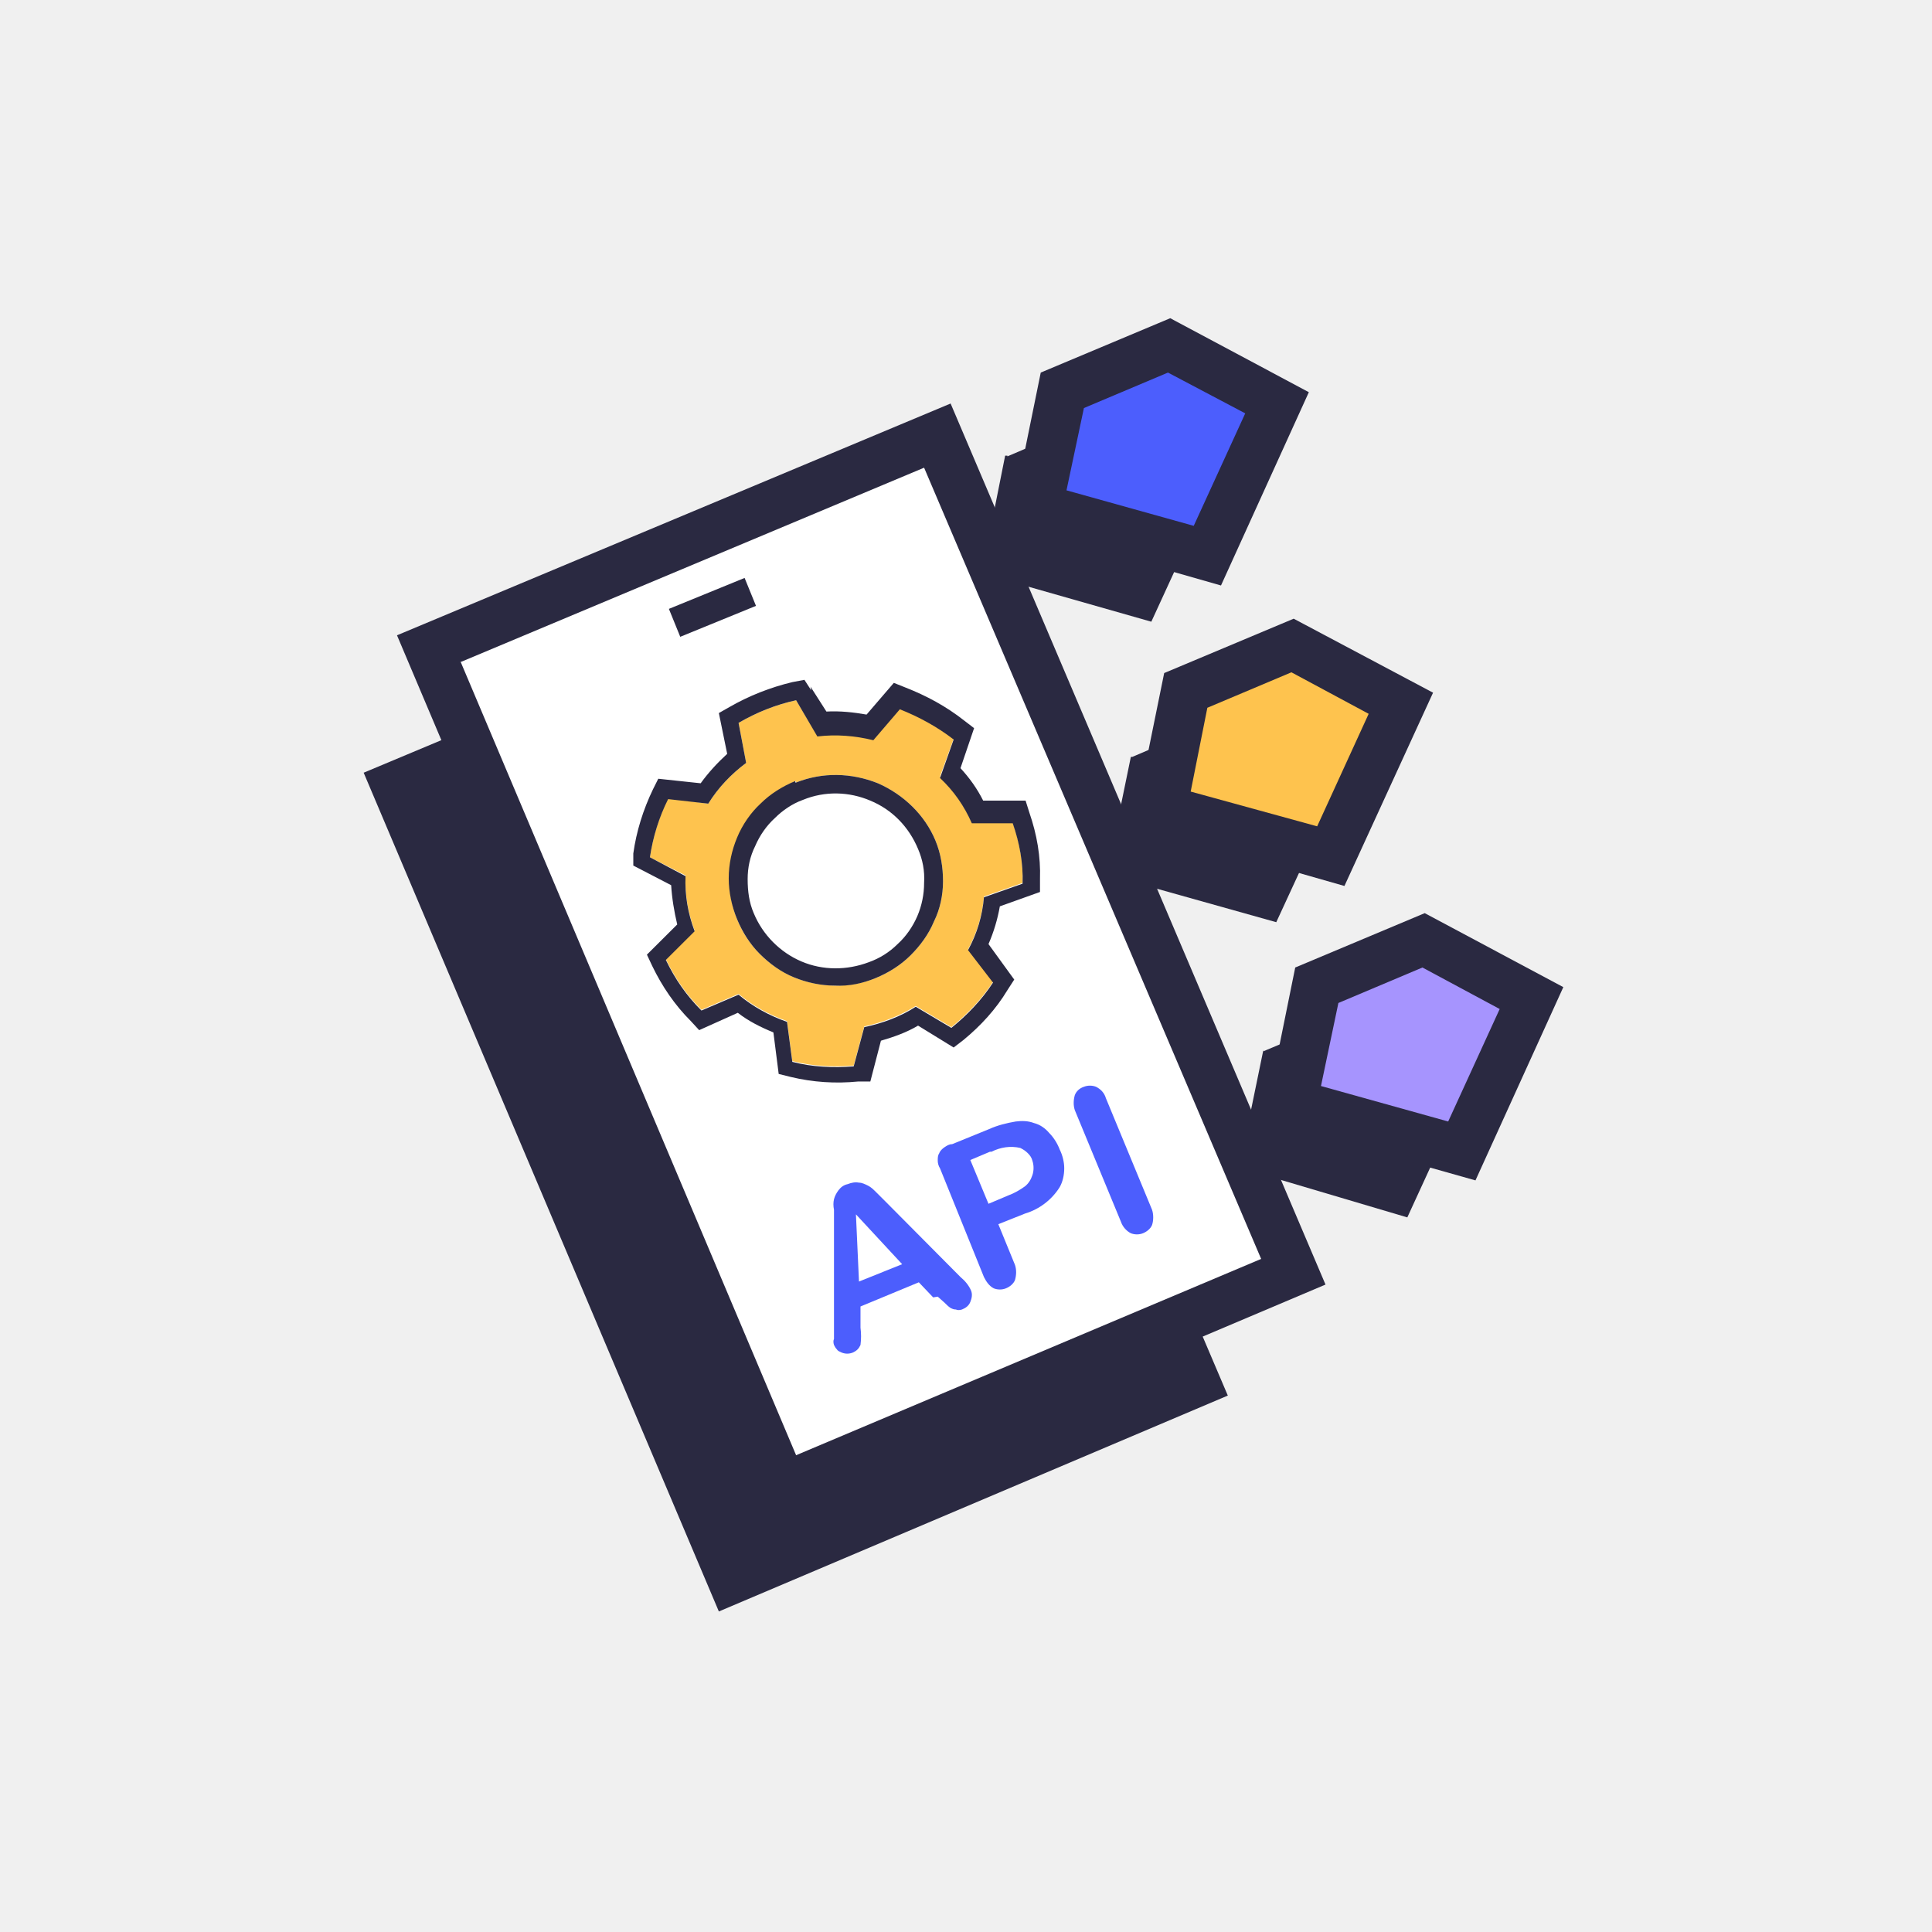
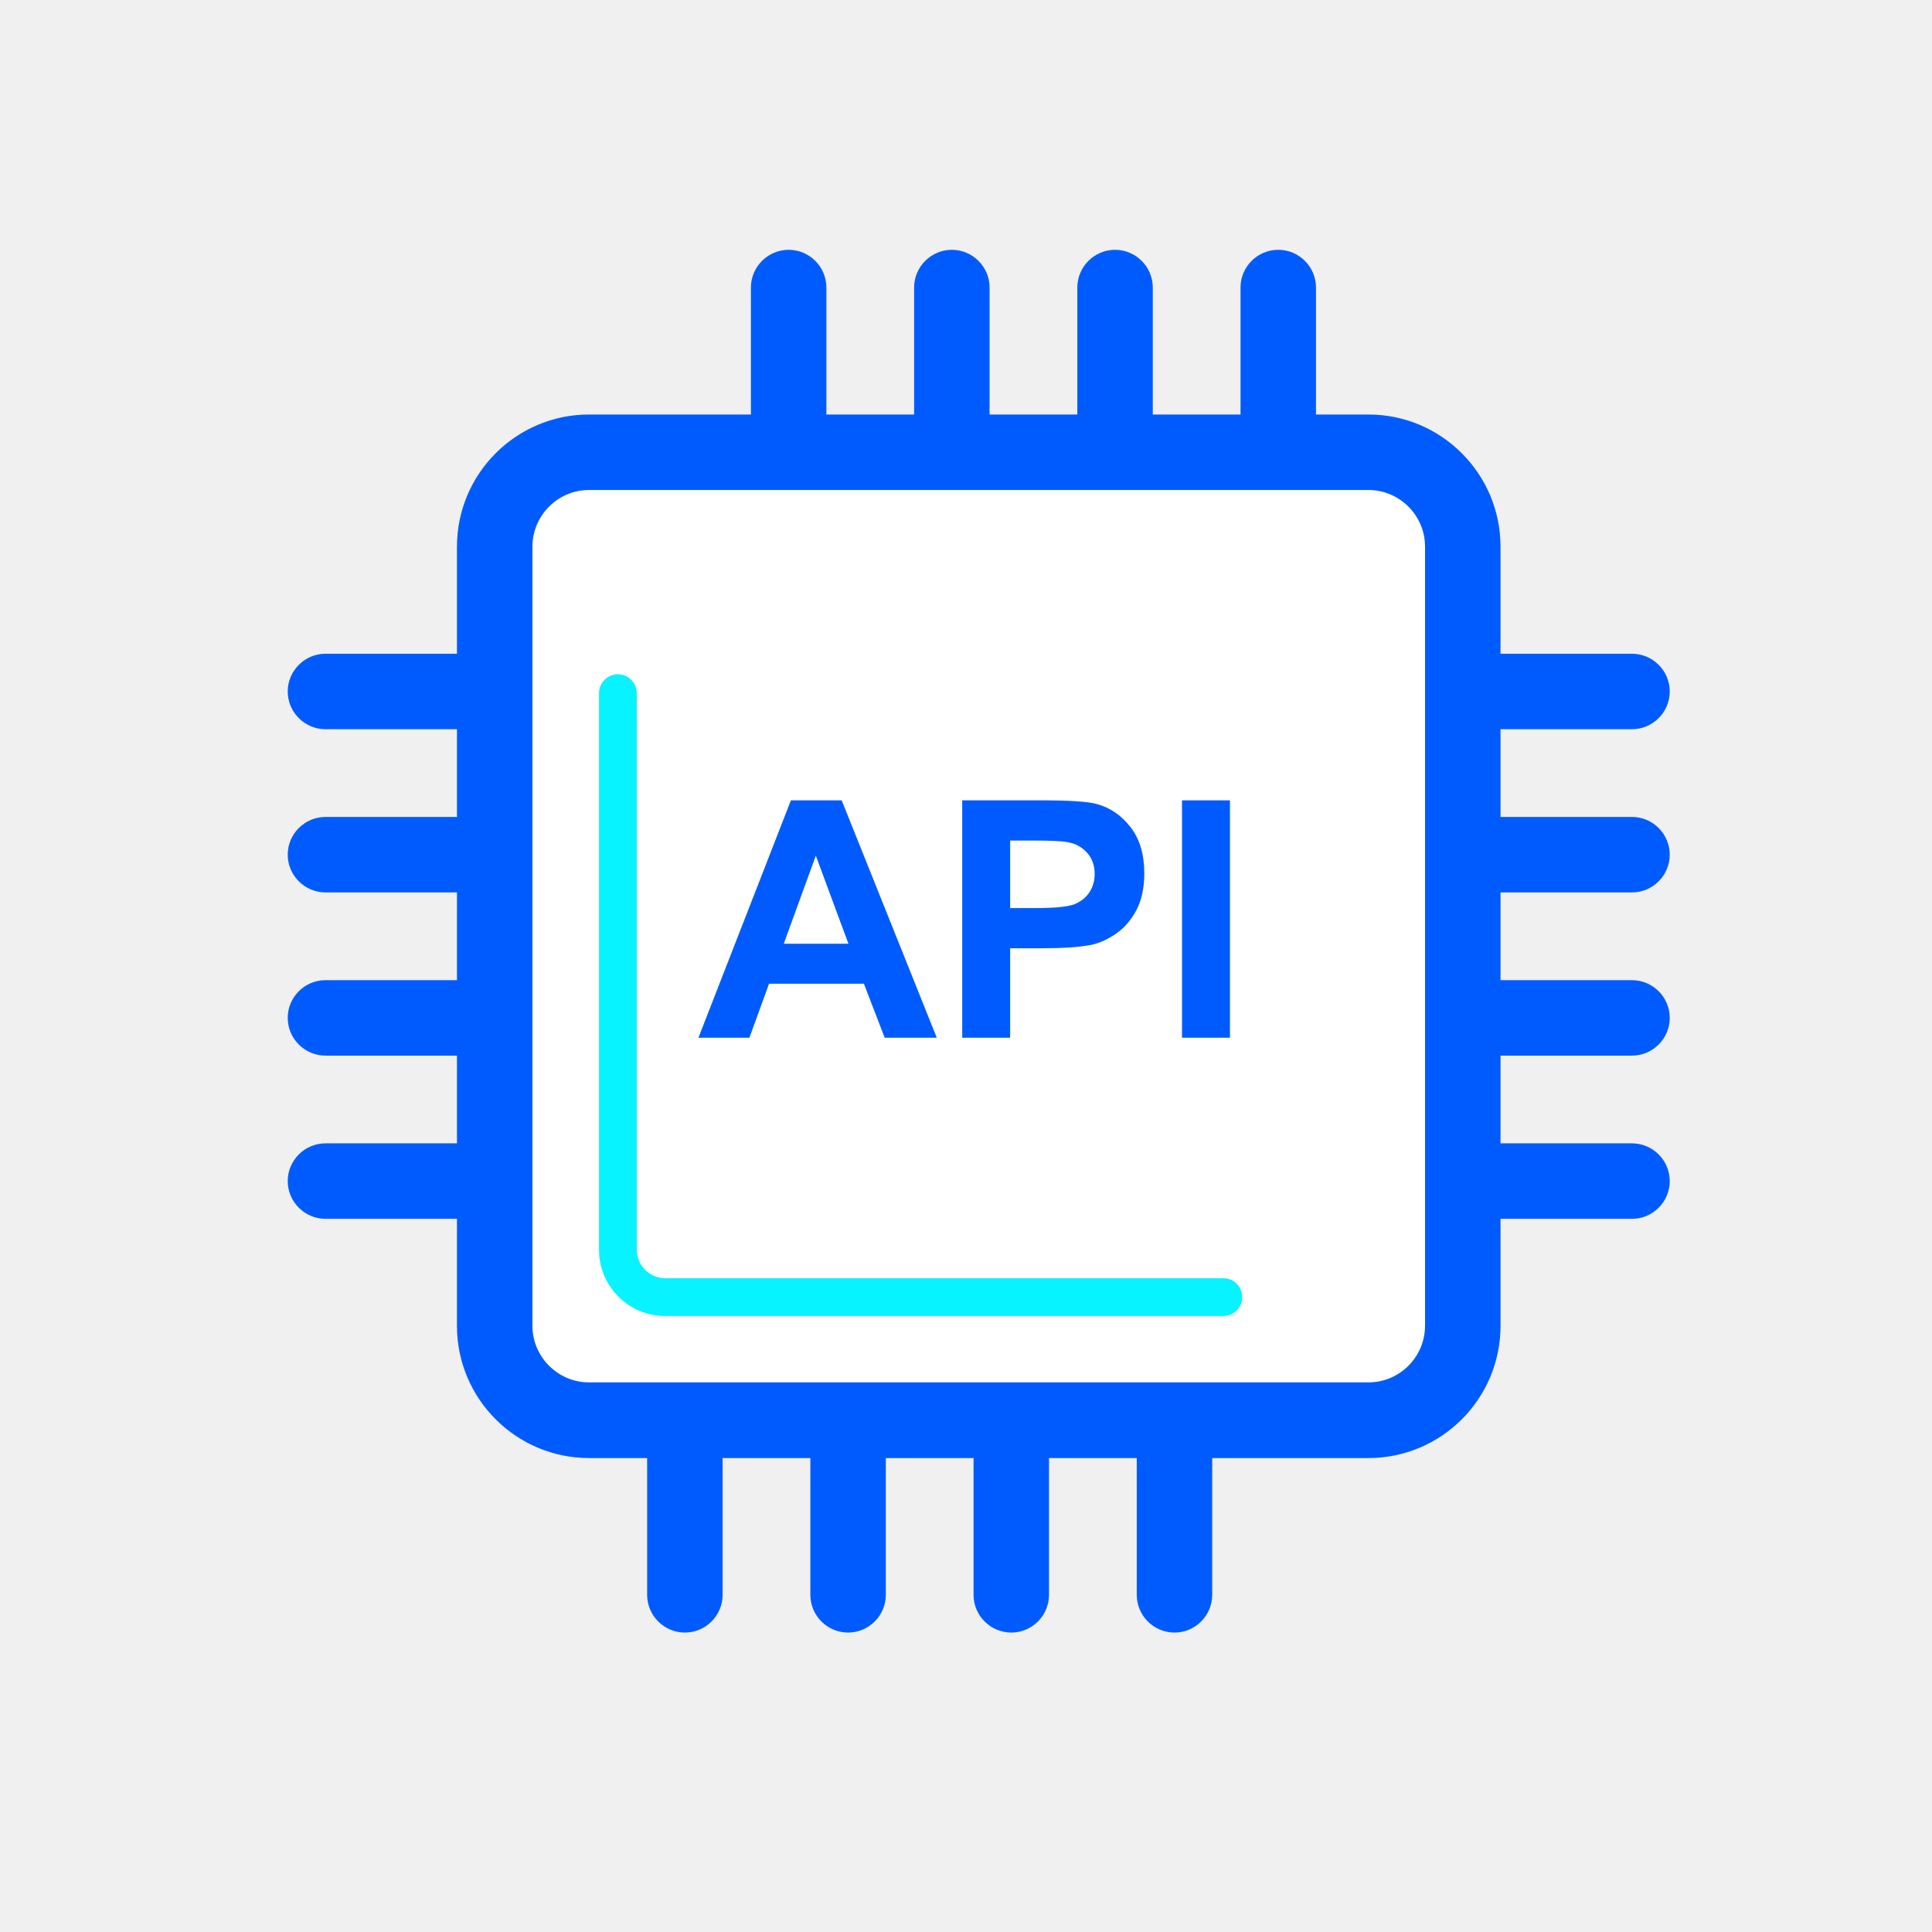
- <svg xmlns="http://www.w3.org/2000/svg" width="800px" height="800px" viewBox="0 0 64 64" fill="none">
-   <path fill-rule="evenodd" clip-rule="evenodd" d="M12.047 25.597L28.881 18.544L40.673 46.23L23.813 53.382L12.047 25.597Z" fill="#2A2941" />
-   <path fill-rule="evenodd" clip-rule="evenodd" d="M14.23 21.47L31.064 14.418L42.855 42.178L25.971 49.331L14.23 21.47Z" fill="white" />
-   <path fill-rule="evenodd" clip-rule="evenodd" d="M31.49 13.367L13.151 21.045L25.544 50.331L43.909 42.553L31.49 13.367ZM15.283 21.921L30.612 15.493L41.777 41.703L26.372 48.206L15.258 21.921H15.283Z" fill="#2A2941" />
-   <path fill-rule="evenodd" clip-rule="evenodd" d="M26.372 23.196C25.695 23.346 25.068 23.596 24.466 23.946L24.717 25.272C24.215 25.647 23.788 26.097 23.462 26.622L22.133 26.447C21.831 27.047 21.631 27.723 21.53 28.398L22.709 28.998C22.684 29.623 22.785 30.224 23.011 30.824L22.057 31.774C22.358 32.4 22.735 32.95 23.236 33.45L24.466 32.925C24.942 33.325 25.494 33.625 26.071 33.825L26.247 35.151C26.924 35.326 27.602 35.351 28.279 35.301L28.63 34C29.233 33.875 29.809 33.65 30.336 33.325L31.515 34.025C32.042 33.6 32.519 33.1 32.895 32.525L32.067 31.449C32.368 30.899 32.544 30.299 32.594 29.698L33.874 29.248C33.899 28.573 33.773 27.898 33.548 27.248H32.193C31.942 26.672 31.591 26.172 31.139 25.722L31.591 24.471C31.064 24.046 30.462 23.696 29.809 23.471L28.931 24.497C28.329 24.346 27.702 24.297 27.075 24.372L26.372 23.196ZM26.372 25.922C27.25 25.572 28.204 25.597 29.082 25.947C29.935 26.322 30.637 26.997 30.989 27.848C31.164 28.273 31.239 28.723 31.239 29.198C31.239 29.648 31.139 30.124 30.939 30.524C30.763 30.949 30.487 31.324 30.161 31.649C29.835 31.974 29.433 32.224 29.007 32.4C28.129 32.75 27.175 32.725 26.297 32.374C25.444 31.999 24.767 31.324 24.416 30.449C24.064 29.573 24.089 28.623 24.441 27.748C24.817 26.898 25.494 26.222 26.372 25.872V25.922Z" fill="#FEC34E" />
-   <path fill-rule="evenodd" clip-rule="evenodd" d="M26.874 22.871L26.648 22.521L26.247 22.596C25.519 22.771 24.817 23.046 24.165 23.421L23.813 23.621L24.089 24.972C23.763 25.272 23.462 25.597 23.211 25.947L21.806 25.797L21.631 26.147C21.305 26.822 21.079 27.548 20.979 28.273V28.673L22.233 29.323C22.258 29.748 22.333 30.199 22.434 30.624L21.43 31.624L21.606 31.999C21.932 32.675 22.358 33.3 22.885 33.825L23.161 34.125L24.441 33.55C24.792 33.825 25.193 34.025 25.62 34.2L25.795 35.576L26.197 35.676C26.924 35.851 27.677 35.901 28.43 35.826H28.831L29.182 34.475C29.609 34.35 30.035 34.2 30.412 33.975L31.591 34.7L31.917 34.45C32.494 33.975 32.996 33.425 33.372 32.8L33.598 32.45L32.745 31.274C32.92 30.874 33.046 30.449 33.121 30.024L34.451 29.548V29.123C34.476 28.373 34.35 27.648 34.1 26.922L33.974 26.522H32.569C32.368 26.122 32.118 25.772 31.817 25.447L32.268 24.121L31.942 23.871C31.34 23.396 30.688 23.046 29.985 22.771L29.609 22.621L28.706 23.671C28.279 23.596 27.828 23.546 27.376 23.571L26.849 22.746L26.874 22.871ZM26.372 23.196C25.695 23.346 25.068 23.596 24.466 23.946L24.717 25.272C24.215 25.647 23.788 26.097 23.462 26.622L22.133 26.472C21.831 27.073 21.631 27.723 21.53 28.398L22.709 29.023C22.684 29.648 22.785 30.249 23.011 30.849L22.057 31.799C22.358 32.425 22.735 32.975 23.236 33.475L24.466 32.95C24.942 33.35 25.494 33.65 26.071 33.85L26.247 35.176C26.924 35.351 27.602 35.376 28.279 35.326L28.63 34.025C29.233 33.9 29.835 33.675 30.336 33.35L31.515 34.05C32.042 33.625 32.519 33.125 32.895 32.55L32.067 31.474C32.368 30.924 32.544 30.324 32.594 29.724L33.874 29.273C33.899 28.598 33.773 27.923 33.548 27.273H32.193C31.942 26.697 31.591 26.197 31.139 25.772L31.591 24.497C31.039 24.071 30.437 23.746 29.809 23.496L28.931 24.521C28.329 24.372 27.702 24.321 27.075 24.396L26.372 23.196ZM26.372 25.922C27.25 25.572 28.204 25.597 29.082 25.947C29.935 26.322 30.637 26.997 30.989 27.848C31.164 28.273 31.239 28.723 31.239 29.198C31.239 29.648 31.139 30.124 30.939 30.524C30.763 30.949 30.487 31.324 30.161 31.649C29.835 31.974 29.433 32.224 29.007 32.4C28.58 32.575 28.129 32.675 27.652 32.65C27.2 32.65 26.724 32.55 26.297 32.374C25.871 32.199 25.494 31.924 25.168 31.599C24.842 31.274 24.591 30.874 24.416 30.449C24.24 30.024 24.14 29.548 24.14 29.098C24.14 28.623 24.24 28.173 24.416 27.748C24.591 27.323 24.867 26.922 25.193 26.622C25.519 26.297 25.921 26.047 26.347 25.872V25.922H26.372ZM26.598 26.497C27.326 26.197 28.129 26.222 28.831 26.522C29.559 26.822 30.111 27.398 30.412 28.123C30.562 28.473 30.637 28.848 30.612 29.248C30.612 29.623 30.537 29.999 30.387 30.349C30.236 30.699 30.01 31.024 29.734 31.274C29.458 31.549 29.132 31.749 28.781 31.874C28.053 32.149 27.25 32.149 26.548 31.849C25.846 31.549 25.268 30.974 24.968 30.249C24.817 29.899 24.767 29.523 24.767 29.123C24.767 28.748 24.842 28.373 25.018 28.023C25.168 27.673 25.394 27.348 25.67 27.098C25.921 26.847 26.247 26.622 26.598 26.497Z" fill="#2A2941" />
-   <path fill-rule="evenodd" clip-rule="evenodd" d="M22.534 21.095L25.043 20.07L24.666 19.145L22.158 20.17L22.534 21.095Z" fill="#2A2941" />
-   <path fill-rule="evenodd" clip-rule="evenodd" d="M41.852 34.825L45.364 33.35L48.952 35.251L46.619 40.328L41.049 38.677L41.852 34.775V34.825Z" fill="#2A2941" />
-   <path fill-rule="evenodd" clip-rule="evenodd" d="M37.512 25.072L41.024 23.571L44.611 25.497L42.278 30.549L36.659 28.973L37.461 25.072H37.512Z" fill="#2A2941" />
-   <path fill-rule="evenodd" clip-rule="evenodd" d="M33.372 15.118L36.884 13.617L40.472 15.518L38.139 20.595L32.519 18.994L33.297 15.093H33.372V15.118Z" fill="#2A2941" />
-   <path fill-rule="evenodd" clip-rule="evenodd" d="M43.608 32.65L47.12 31.149L50.708 33.05L48.375 38.127L42.755 36.526L43.533 32.625H43.608V32.65Z" fill="#A694FE" />
-   <path fill-rule="evenodd" clip-rule="evenodd" d="M47.196 30.249L42.906 32.05L41.877 37.126L48.877 39.102L51.787 32.7L47.196 30.249ZM44.336 33.225L47.12 32.05L49.679 33.425L47.973 37.151L43.759 35.976L44.336 33.225Z" fill="#2A2941" />
-   <path fill-rule="evenodd" clip-rule="evenodd" d="M39.218 22.871L42.73 21.395L46.318 23.296L43.984 28.348L38.365 26.773L39.142 22.871H39.218Z" fill="#FEC34E" />
-   <path fill-rule="evenodd" clip-rule="evenodd" d="M42.855 20.495L38.565 22.296L37.537 27.348L44.536 29.349L47.472 22.946L42.855 20.495ZM39.995 23.446L42.78 22.271L45.339 23.646L43.633 27.373L39.443 26.222L39.995 23.446Z" fill="#2A2941" />
-   <path fill-rule="evenodd" clip-rule="evenodd" d="M35.178 12.917L38.691 11.416L42.278 13.342L39.945 18.419L34.35 16.819L35.128 12.917H35.178Z" fill="#4C5EFD" />
-   <path fill-rule="evenodd" clip-rule="evenodd" d="M38.766 10.541L34.476 12.342L33.447 17.394L40.447 19.395L43.357 12.992L38.766 10.541ZM35.906 13.517L38.691 12.342L41.25 13.693L39.544 17.419L35.329 16.243L35.906 13.517Z" fill="#2A2941" />
-   <path d="M30.913 42.978L30.437 42.478L28.505 43.279V43.979C28.53 44.179 28.53 44.354 28.505 44.554C28.48 44.604 28.455 44.654 28.405 44.704C28.354 44.754 28.304 44.779 28.254 44.804C28.129 44.854 28.003 44.854 27.878 44.804C27.828 44.779 27.752 44.754 27.727 44.704C27.677 44.654 27.652 44.604 27.627 44.554C27.602 44.479 27.602 44.404 27.627 44.354C27.627 44.254 27.627 44.129 27.627 44.029V40.477V40.077C27.602 39.952 27.602 39.827 27.627 39.727C27.652 39.627 27.702 39.527 27.777 39.427C27.853 39.327 27.953 39.252 28.078 39.227C28.204 39.177 28.329 39.152 28.455 39.177C28.555 39.177 28.655 39.227 28.756 39.277C28.856 39.327 28.931 39.402 29.007 39.477L29.308 39.777L31.817 42.303C31.967 42.428 32.093 42.578 32.168 42.753C32.218 42.879 32.193 43.004 32.143 43.129C32.093 43.254 31.992 43.329 31.867 43.379C31.791 43.404 31.716 43.404 31.666 43.379C31.591 43.379 31.541 43.354 31.49 43.329C31.415 43.279 31.365 43.229 31.29 43.154L31.064 42.953L30.913 42.978ZM28.455 42.453L29.885 41.878L28.354 40.227L28.455 42.453Z" fill="#4C5EFD" />
-   <path d="M33.949 40.203L33.071 40.553L33.623 41.903C33.673 42.053 33.673 42.228 33.623 42.403C33.573 42.529 33.447 42.629 33.322 42.678C33.196 42.729 33.046 42.729 32.92 42.678C32.77 42.603 32.669 42.453 32.594 42.303L31.139 38.702C31.089 38.627 31.064 38.527 31.064 38.452C31.064 38.352 31.064 38.277 31.114 38.202C31.139 38.127 31.214 38.052 31.29 38.002C31.365 37.952 31.44 37.902 31.541 37.902L32.77 37.401C33.046 37.276 33.347 37.202 33.648 37.151C33.849 37.126 34.049 37.126 34.25 37.202C34.451 37.252 34.626 37.377 34.752 37.527C34.902 37.677 35.028 37.877 35.103 38.077C35.203 38.277 35.254 38.502 35.254 38.702C35.254 38.927 35.203 39.152 35.103 39.327C34.852 39.727 34.451 40.053 33.949 40.203ZM32.795 38.152L32.143 38.427L32.745 39.877L33.397 39.602C33.598 39.527 33.773 39.427 33.949 39.302C34.075 39.202 34.15 39.077 34.2 38.927C34.25 38.777 34.25 38.602 34.2 38.452C34.175 38.352 34.125 38.277 34.049 38.202C33.974 38.127 33.899 38.077 33.798 38.027C33.472 37.952 33.146 38.002 32.845 38.152H32.795Z" fill="#4C5EFD" />
-   <path d="M37.135 40.478L35.605 36.776C35.555 36.626 35.555 36.451 35.605 36.276C35.655 36.151 35.755 36.051 35.906 36.001C36.031 35.951 36.182 35.951 36.307 36.001C36.458 36.076 36.583 36.201 36.633 36.376L38.164 40.077C38.214 40.227 38.214 40.428 38.164 40.578C38.114 40.703 37.988 40.803 37.863 40.853C37.737 40.903 37.587 40.903 37.461 40.853C37.311 40.778 37.185 40.628 37.135 40.478Z" fill="#4C5EFD" />
+ <svg xmlns="http://www.w3.org/2000/svg" width="800px" height="800px" viewBox="0 0 1024 1024" class="icon" version="1.1">
+   <path d="M432.4 453.5l-17 46.7h34.4z" fill="#FFFFFF" />
+   <path d="M725.3 259.7H312.2c-16.5 0-30 13.5-30 30v413.1c0 16.5 13.5 30 30 30h413.1c16.5 0 30-13.5 30-30V289.7c0-16.6-13.5-30-30-30z m-98.8 164.5h25.4V550h-25.4V424.2z m-116.5 0h40.8c15.5 0 25.5 0.6 30.2 1.9 7.2 1.9 13.2 6 18.1 12.3 4.9 6.3 7.3 14.5 7.3 24.5 0 7.7-1.4 14.2-4.2 19.5s-6.4 9.4-10.7 12.4c-4.3 3-8.7 5-13.2 6-6.1 1.2-14.8 1.8-26.4 1.8h-16.6V550H510V424.2z m-90.7 0h26.9L496.5 550h-27.6l-11-28.6h-50.3L397.2 550h-27l49.1-125.8z m229.1 273.3H352.6c-19.4 0-35.1-15.7-35.1-35.1v-295c0-5.5 4.5-10 10-10s10 4.5 10 10v295c0 8.3 6.8 15.1 15.1 15.1h295.8c5.5 0 10 4.5 10 10s-4.4 10-10 10z" fill="#FFFFFF" />
+   <path d="M569.4 479.2c3.4-1.3 6-3.4 7.9-6.2 1.9-2.8 2.9-6.1 2.9-9.8 0-4.6-1.3-8.4-4-11.3-2.7-3-6.1-4.8-10.2-5.6-3-0.6-9.1-0.9-18.3-0.9h-12.3v35.7h13.9c10 0.1 16.7-0.6 20.1-1.9z" fill="#FFFFFF" />
+   <path d="M648.4 677.5H352.6c-8.3 0-15.1-6.8-15.1-15.1v-295c0-5.5-4.5-10-10-10s-10 4.5-10 10v295c0 19.4 15.7 35.1 35.1 35.1h295.8c5.5 0 10-4.5 10-10s-4.4-10-10-10z" fill="#06F3FF" />
+   <path d="M865 386.5c11 0 20-9 20-20s-9-20-20-20h-69.7v-56.8c0-38.6-31.4-70-70-70h-27.8v-67.3c0-11-9-20-20-20s-20 9-20 20v67.3H611v-67.3c0-11-9-20-20-20s-20 9-20 20v67.3h-46.5v-67.3c0-11-9-20-20-20s-20 9-20 20v67.3H438v-67.3c0-11-9-20-20-20s-20 9-20 20v67.3h-85.8c-38.6 0-70 31.4-70 70v56.8h-69.7c-11 0-20 9-20 20s9 20 20 20h69.7V433h-69.7c-11 0-20 9-20 20s9 20 20 20h69.7v46.5h-69.7c-11 0-20 9-20 20s9 20 20 20h69.7V606h-69.7c-11 0-20 9-20 20s9 20 20 20h69.7v56.8c0 38.6 31.4 70 70 70H343v72.5c0 11 9 20 20 20s20-9 20-20v-72.5h46.5v72.5c0 11 9 20 20 20s20-9 20-20v-72.5H516v72.5c0 11 9 20 20 20s20-9 20-20v-72.5h46.5v72.5c0 11 9 20 20 20s20-9 20-20v-72.5h82.8c38.6 0 70-31.4 70-70V646H865c11 0 20-9 20-20s-9-20-20-20h-69.7v-46.5H865c11 0 20-9 20-20s-9-20-20-20h-69.7V473H865c11 0 20-9 20-20s-9-20-20-20h-69.7v-46.5H865zM755.3 702.7c0 16.5-13.5 30-30 30H312.2c-16.5 0-30-13.5-30-30v-413c0-16.5 13.5-30 30-30h413.1c16.5 0 30 13.5 30 30v413z" fill="#005BFF" />
+   <path d="M407.6 521.4h50.3l11 28.6h27.6l-50.4-125.8h-26.9l-49 125.8h27l10.4-28.6z m24.8-67.9l17.3 46.7h-34.3l17-46.7zM535.4 502.6H552c11.5 0 20.3-0.6 26.4-1.8 4.5-1 8.9-3 13.2-6 4.3-3 7.9-7.1 10.7-12.4s4.2-11.8 4.2-19.5c0-10-2.4-18.2-7.3-24.5-4.9-6.3-10.9-10.4-18.1-12.3-4.7-1.3-14.8-1.9-30.2-1.9H510V550h25.4v-47.4z m0-57.1h12.3c9.2 0 15.2 0.3 18.3 0.9 4.1 0.7 7.5 2.6 10.2 5.6 2.7 3 4 6.8 4 11.3 0 3.7-1 7-2.9 9.8-1.9 2.8-4.6 4.9-7.9 6.2-3.4 1.3-10.1 2-20.1 2h-13.9v-35.8zM626.5 424.2h25.4V550h-25.4z" fill="#005BFF" />
</svg>
